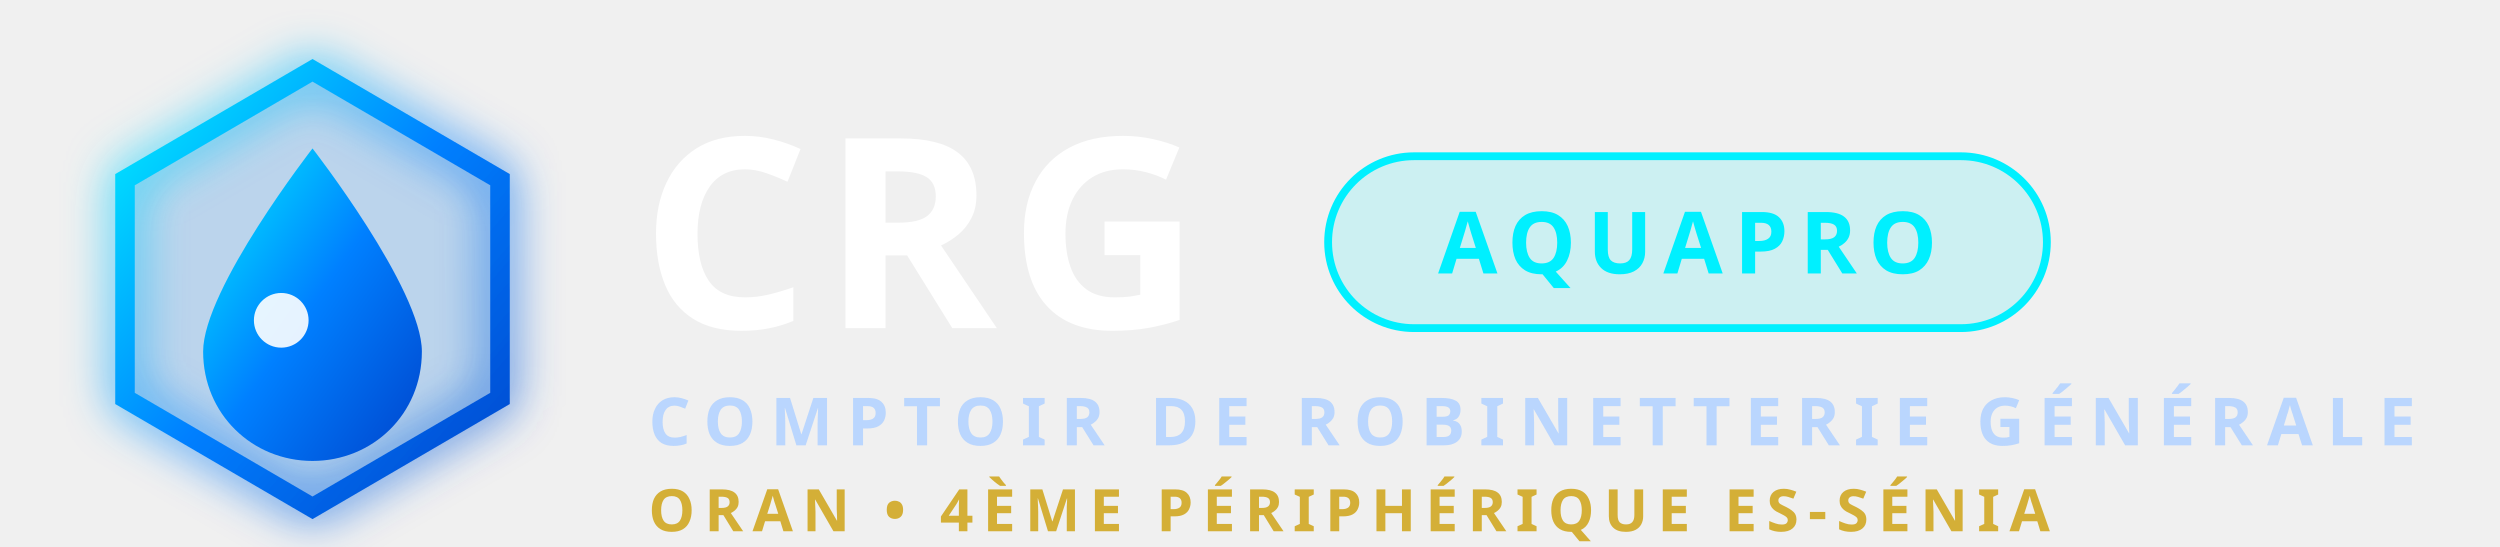
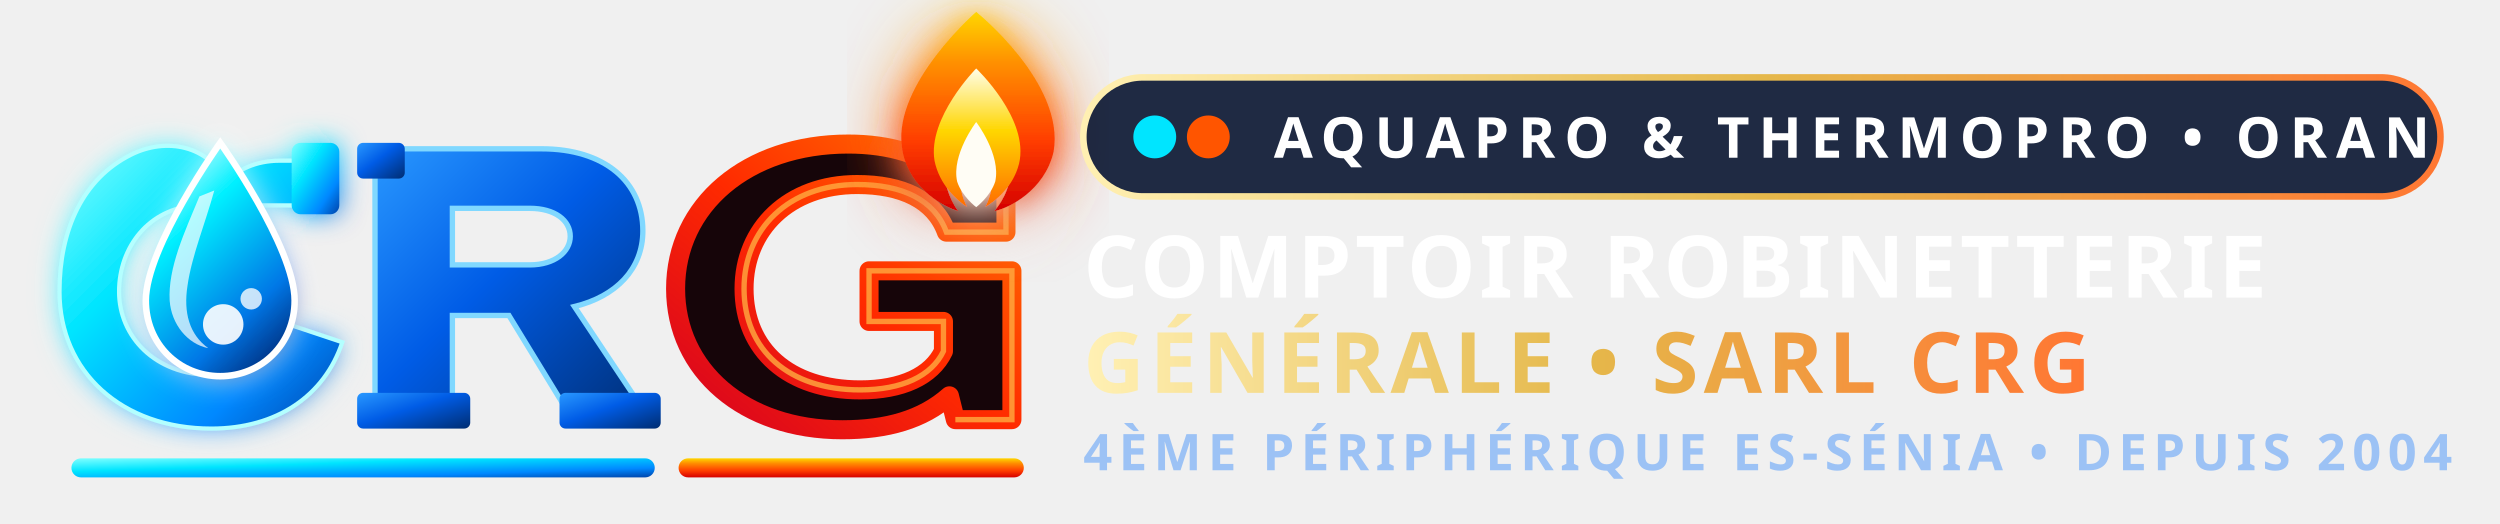
- <svg xmlns="http://www.w3.org/2000/svg" viewBox="0 0 320 70" fill="none">
+ <svg xmlns="http://www.w3.org/2000/svg" viewBox="0 0 420 88" fill="none">
  <defs>
-     <linearGradient id="crgWaterGlow" x1="0%" y1="0%" x2="100%" y2="100%">
-       <stop offset="0%" stop-color="#00F0FF" />
-       <stop offset="50%" stop-color="#0080FF" />
-       <stop offset="100%" stop-color="#0044CC" />
+     <linearGradient id="crgAquaGrad" x1="0%" y1="0%" x2="100%" y2="100%">
+       <stop offset="0%" stop-color="#80FFFF" />
+       <stop offset="35%" stop-color="#00E5FF" />
+       <stop offset="75%" stop-color="#0088FF" />
+       <stop offset="100%" stop-color="#0044AA" />
    </linearGradient>
-     <linearGradient id="crgGoldGrad" x1="0%" y1="0%" x2="100%" y2="100%">
-       <stop offset="0%" stop-color="#FFE082" />
-       <stop offset="100%" stop-color="#D4AF37" />
+     <linearGradient id="crgDropInner" x1="20%" y1="0%" x2="80%" y2="100%">
+       <stop offset="0%" stop-color="#E8FFFF" />
+       <stop offset="30%" stop-color="#00F0FF" />
+       <stop offset="75%" stop-color="#0077E6" />
+       <stop offset="100%" stop-color="#002B7A" />
    </linearGradient>
-     <filter id="cyanGlow" x="-20%" y="-20%" width="140%" height="140%">
-       <feGaussianBlur stdDeviation="3" result="blur" />
+     <linearGradient id="crgRoyalBlue" x1="0%" y1="0%" x2="100%" y2="100%">
+       <stop offset="0%" stop-color="#2998FF" />
+       <stop offset="45%" stop-color="#005CE6" />
+       <stop offset="100%" stop-color="#002D72" />
+     </linearGradient>
+     <linearGradient id="crgFireG" x1="0%" y1="100%" x2="100%" y2="0%">
+       <stop offset="0%" stop-color="#D50022" />
+       <stop offset="50%" stop-color="#FF2A00" />
+       <stop offset="100%" stop-color="#FF7700" />
+     </linearGradient>
+     <linearGradient id="flameOuter" x1="50%" y1="100%" x2="50%" y2="0%">
+       <stop offset="0%" stop-color="#D50000" />
+       <stop offset="35%" stop-color="#FF3D00" />
+       <stop offset="75%" stop-color="#FF9100" />
+       <stop offset="100%" stop-color="#FFD600" />
+     </linearGradient>
+     <linearGradient id="flameCore" x1="50%" y1="100%" x2="50%" y2="0%">
+       <stop offset="0%" stop-color="#FF6D00" />
+       <stop offset="55%" stop-color="#FFD600" />
+       <stop offset="100%" stop-color="#FFFDE7" />
+     </linearGradient>
+     <linearGradient id="crgBrassGold" x1="0%" y1="0%" x2="100%" y2="0%">
+       <stop offset="0%" stop-color="#FFF0B3" />
+       <stop offset="50%" stop-color="#E5B84B" />
+       <stop offset="100%" stop-color="#FF7733" />
+     </linearGradient>
+     <filter id="aquaGlow" x="-25%" y="-25%" width="150%" height="150%">
+       <feGaussianBlur stdDeviation="2.2" result="blur" />
      <feComposite in="SourceGraphic" in2="blur" operator="over" />
    </filter>
+     <filter id="flameGlow" x="-35%" y="-35%" width="170%" height="170%">
+       <feGaussianBlur stdDeviation="2.8" result="blur1" />
+       <feGaussianBlur stdDeviation="5.5" result="blur2" />
+       <feMerge>
+         <feMergeNode in="blur2" />
+         <feMergeNode in="blur1" />
+         <feMergeNode in="SourceGraphic" />
+       </feMerge>
+     </filter>
+     <style>
+       .crg-flame-group {
+         transform-origin: 158px 25px;
+         animation: flameFlicker 2.2s ease-in-out infinite alternate;
+       }
+       .crg-drop-group {
+         transform-origin: 31px 44px;
+         animation: dropPulse 2.8s ease-in-out infinite alternate;
+       }
+       @keyframes flameFlicker {
+         0% { transform: scale(1) rotate(-1.2deg); filter: brightness(1); }
+         50% { transform: scale(1.06, 1.09) rotate(1.5deg); filter: brightness(1.18); }
+         100% { transform: scale(0.98, 1.04) rotate(-0.5deg); filter: brightness(1.08); }
+       }
+       @keyframes dropPulse {
+         0% { transform: translateY(0px) scale(1); }
+         100% { transform: translateY(-1.2px) scale(1.03); }
+       }
+     </style>
  </defs>
-   <g transform="translate(10, 5)">
-     <path d="M30 4 L54 18 L54 46 L30 60 L6 46 L6 18 Z" stroke="url(#crgWaterGlow)" stroke-width="2.5" fill="rgba(0, 113, 220, 0.12)" filter="url(#cyanGlow)" />
-     <path d="M30 14 C30 14 44 32 44 40 C44 48 37.7 54 30 54 C22.3 54 16 48 16 40 C16 32 30 14 30 14 Z" fill="url(#crgWaterGlow)" />
-     <circle cx="26" cy="36" r="3.5" fill="#FFFFFF" opacity="0.9" />
-     <path d="M22 24 L38 24" stroke="url(#crgGoldGrad)" stroke-width="2.5" stroke-linecap="round" />
+   <g transform="translate(6, 5)">
+     <g filter="url(#aquaGlow)">
+       <path d="M50 22 H41 C37 22 34 23.5 32 25.5 C29 19.5 22 18 16 21 C8 25 4 33.5 4 44 C4 57.5 14.5 67 29.5 67 C40.5 67 48.5 61.5 51.5 52.5 L42.5 49.5 C40.2 55 35.5 58 29.5 58 C20 58 14 51.5 14 44 C14 36.5 19 30 27 29.5 L50 29.5 Z" fill="url(#crgAquaGrad)" stroke="#B3FFFF" stroke-width="0.7" />
+       <rect x="43" y="19" width="8" height="12" rx="1.5" fill="url(#crgAquaGrad)" />
+     </g>
+     <g class="crg-drop-group" filter="url(#aquaGlow)">
+       <path d="M31 19 C31 19 43.5 36.5 43.5 45.5 C43.5 52.8 37.9 58.2 31 58.2 C24.1 58.2 18.5 52.8 18.5 45.5 C18.5 36.5 31 19 31 19 Z" fill="url(#crgDropInner)" stroke="#FFFFFF" stroke-width="1.1" />
+       <path d="M27.5 28 C25 34 22.2 40 22.5 45.5 C22.8 49.5 25.5 52.8 29 53.5 C25.8 51.2 24.8 47.5 25.5 43 C26.2 38 28.5 32.5 30 27 Z" fill="#FFFFFF" opacity="0.7" />
+       <circle cx="31.5" cy="49.5" r="3.4" fill="#FFFFFF" opacity="0.9" />
+       <circle cx="36.2" cy="45.2" r="1.8" fill="#FFFFFF" opacity="0.78" />
+     </g>
+     <g>
+       <path d="M57 20 H85 C95.5 20 102 25.5 102 33.8 C102 40.2 97.5 44.8 90.5 46.5 L103.5 66 H90.5 L79.5 48 H70 V66 H57 V20 Z M70 30 V39.5 H83 C87.2 39.5 89.8 37.3 89.8 34.7 C89.8 32 87.2 30 83 30 H70 Z" fill="url(#crgRoyalBlue)" stroke="#80D8FF" stroke-width="0.9" />
+       <rect x="54" y="19" width="8" height="6" rx="1" fill="url(#crgRoyalBlue)" />
+       <rect x="54" y="61" width="19" height="6" rx="1" fill="url(#crgRoyalBlue)" />
+       <rect x="88" y="61" width="17" height="6" rx="1" fill="url(#crgRoyalBlue)" />
+     </g>
+     <g>
+       <path d="M153 20 H163 V34 H153 C151 28.5 145.5 26 138 26 C126.5 26 119 33.5 119 43.5 C119 53.8 126.5 60.5 138.5 60.5 C145.5 60.5 150.5 58.2 152.5 54 V49 H140 V40.5 H164 V65.5 H154.5 L153.5 61.5 C149 65.5 143 67.2 135.5 67.2 C119 67.2 107.5 57.2 107.5 43.5 C107.5 29.5 119.5 19.2 136.5 19.2 C143.5 19.2 149.2 21 153 24.2 V20 Z" fill="#160509" stroke="url(#crgFireG)" stroke-width="3.2" stroke-linejoin="round" />
+       <path d="M153 20 H163 V34 H153 C151 28.5 145.5 26 138 26 C126.5 26 119 33.5 119 43.5 C119 53.8 126.5 60.5 138.5 60.5 C145.5 60.5 150.5 58.2 152.5 54 V49 H140 V40.5 H164 V65.5 H154.5" fill="none" stroke="#FFAB40" stroke-width="0.9" opacity="0.8" />
+       <g class="crg-flame-group" filter="url(#flameGlow)">
+         <path d="M158 -3 C158 -3 173 9 171 20.5 C169.5 27 163.5 30 161 30.5 C164.8 26 165.5 19.5 158 12.5 C151.2 19.5 151.8 26 155 30.5 C151.8 29.5 146.2 26 145.5 19.5 C144.2 9 158 -3 158 -3 Z" fill="url(#flameOuter)" />
+         <path d="M158 6.5 C158 6.5 167 15 165.2 22.5 C164.2 26.5 161 29 159.5 29.8 C161.2 26.5 161.5 22 158 17 C154.5 22 154.8 26.5 156.5 29.8 C154.8 28.8 151.8 26 151 22 C149.8 14.8 158 6.5 158 6.5 Z" fill="url(#flameCore)" />
+         <path d="M158 15.5 C158 15.5 162.2 21 161.2 25.5 C160.4 28 158 29.8 158 29.8 C158 29.8 155.6 28 154.8 25.5 C153.8 21 158 15.5 158 15.5 Z" fill="#FFFDF5" />
+       </g>
+     </g>
+     <rect x="6" y="72" width="98" height="3.2" rx="1.6" fill="url(#crgAquaGrad)" />
+     <rect x="108" y="72" width="58" height="3.2" rx="1.6" fill="url(#flameOuter)" />
  </g>
-   <g transform="translate(82, 10)">
-     <text x="0" y="32" font-family="'Outfit', 'Plus Jakarta Sans', sans-serif" font-weight="900" font-size="34" letter-spacing="1.5" fill="#FFFFFF">
-       CRG
+   <g transform="translate(182, 13)">
+     <rect x="0" y="0" width="228" height="20" rx="10" fill="rgba(8, 20, 48, 0.9)" stroke="url(#crgBrassGold)" stroke-width="1.1" />
+     <circle cx="12" cy="10" r="3.6" fill="#00E5FF" />
+     <circle cx="21" cy="10" r="3.6" fill="#FF5500" />
+     <text x="32" y="13.5" font-family="'Outfit', sans-serif" font-weight="800" font-size="9.5" letter-spacing="1.5" fill="#FFFFFF">
+       AQUAPRO &amp; THERMOPRO • ORAN
    </text>
-     <rect x="88" y="10" width="92" height="22" rx="11" fill="rgba(0, 240, 255, 0.15)" stroke="#00F0FF" stroke-width="1" />
-     <text x="134" y="25" text-anchor="middle" font-family="'Outfit', sans-serif" font-weight="800" font-size="11" letter-spacing="1.5" fill="#00F0FF">
-       AQUAPRO
+     <text x="0" y="37" font-family="'Outfit', 'Plus Jakarta Sans', sans-serif" font-weight="900" font-size="14.5" letter-spacing="0.6" fill="#FFFFFF">
+       COMPTOIR ROBINETTERIE
    </text>
-     <text x="1" y="47" font-family="'Plus Jakarta Sans', sans-serif" font-weight="700" font-size="8.5" letter-spacing="1.8" fill="#B4D3FF" opacity="0.9">
-       COMPTOIR DE ROBINETTERIE GÉNÉRALE
+     <text x="0" y="53" font-family="'Outfit', 'Plus Jakarta Sans', sans-serif" font-weight="900" font-size="14.2" letter-spacing="0.9" fill="url(#crgBrassGold)">
+       GÉNÉRALE • SARL CRG
    </text>
-     <text x="1" y="58" font-family="'Plus Jakarta Sans', sans-serif" font-weight="600" font-size="7.5" letter-spacing="1.2" fill="#D4AF37">
-       ORAN • 4ÈME PÉRIPHÉRIQUE ES-SÉNIA
+     <text x="0" y="66" font-family="'Plus Jakarta Sans', sans-serif" font-weight="700" font-size="8.5" letter-spacing="1.1" fill="#9CC2F5">
+       4ÈME PÉRIPHÉRIQUE ES-SÉNIA • DEPUIS 2004
    </text>
  </g>
</svg>
